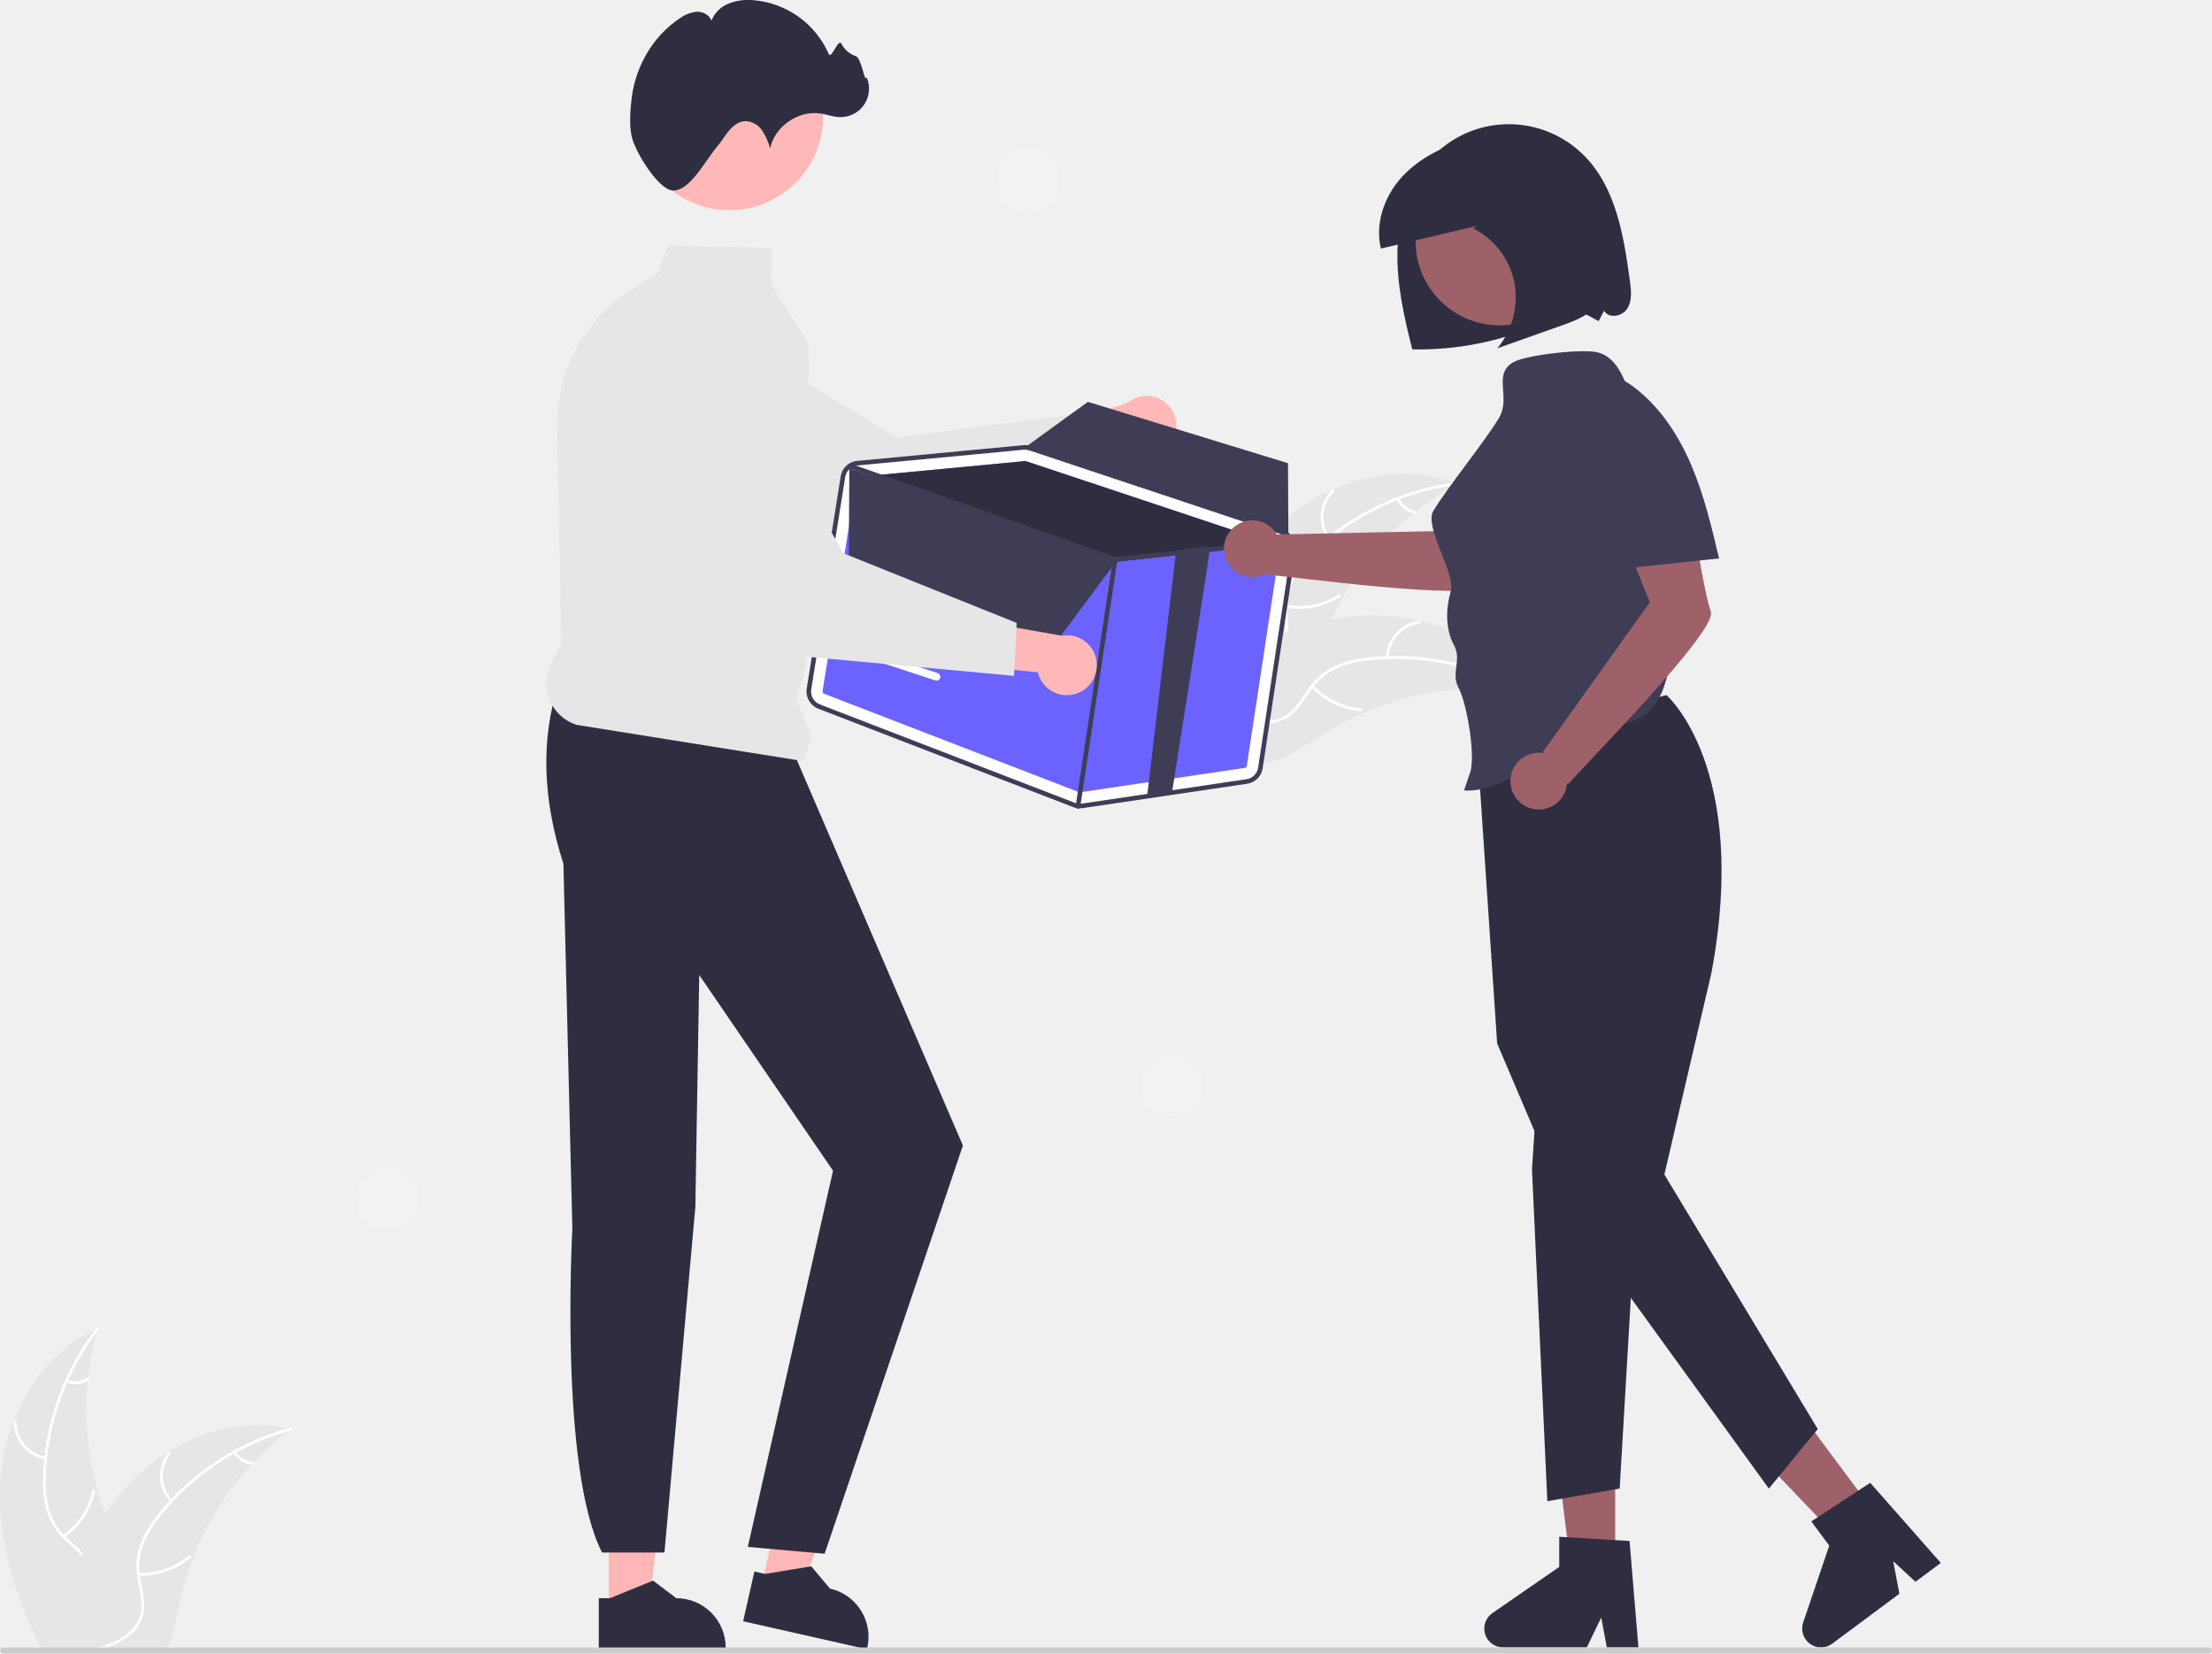
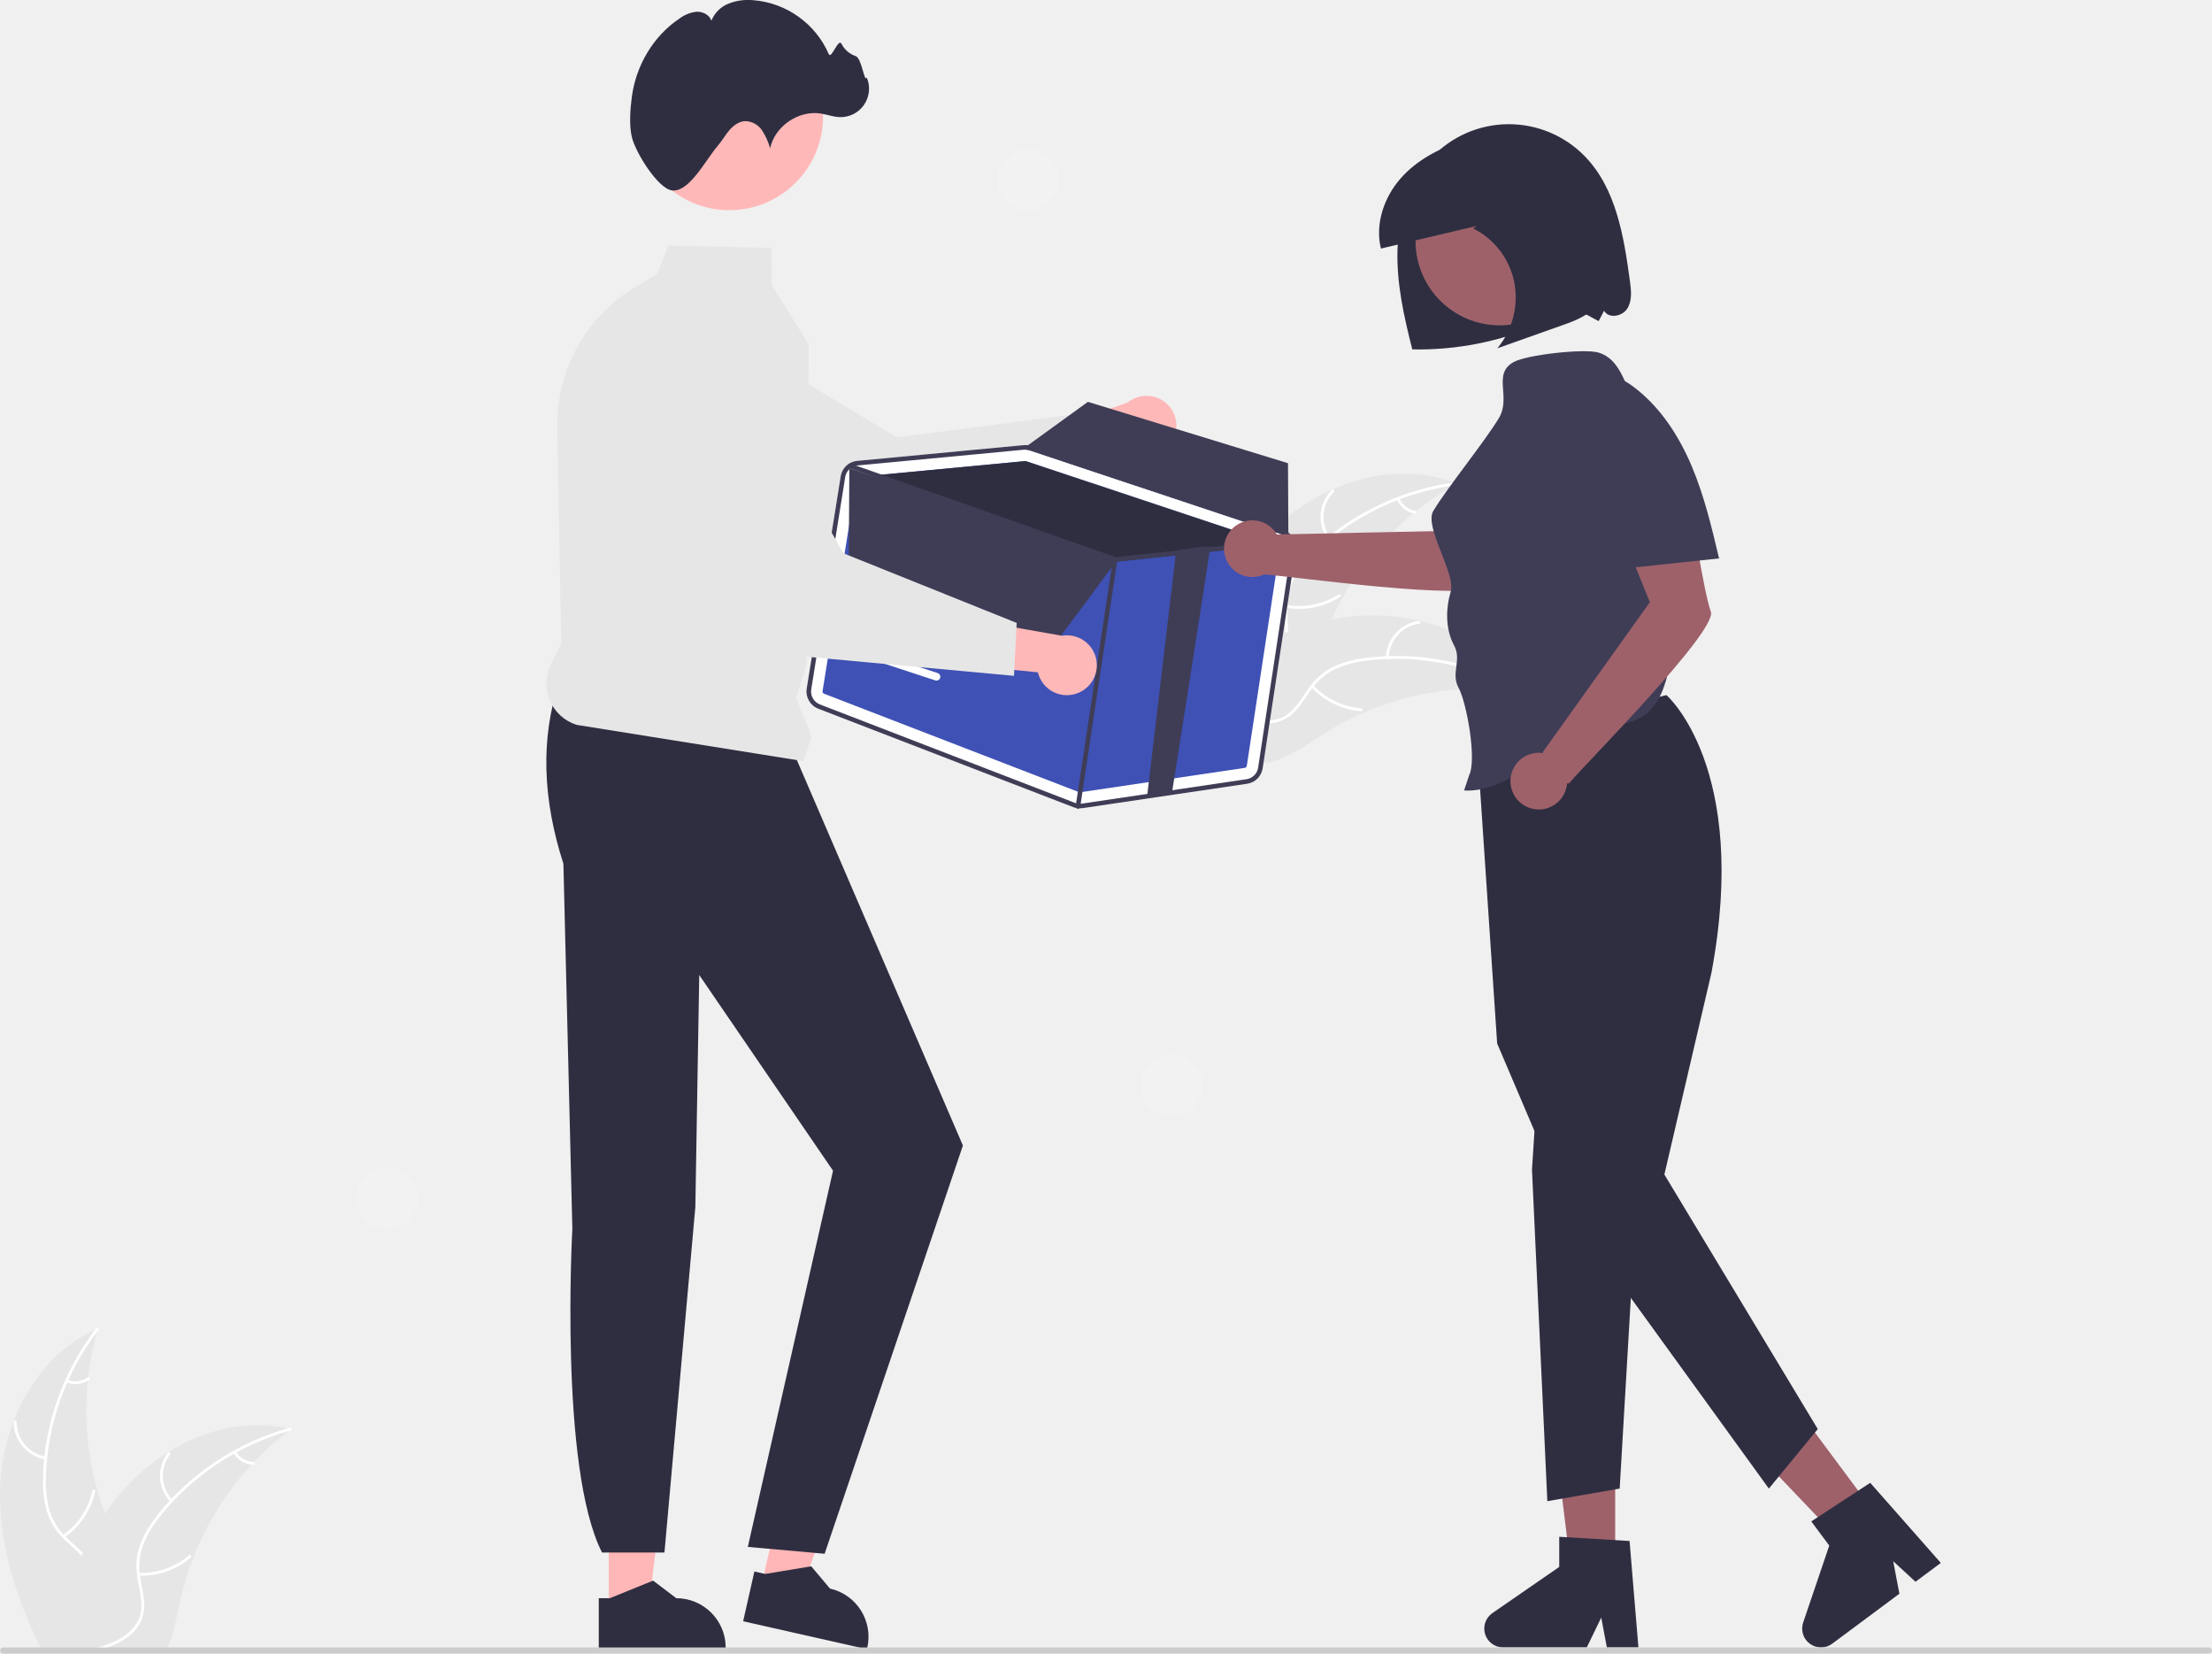
<svg xmlns="http://www.w3.org/2000/svg" data-name="Layer 1" width="862.703" height="644.786" viewBox="0 0 862.703 644.786">
  <polygon points="629.943 612.644 612.777 612.644 604.608 546.435 629.943 546.435 629.943 612.644" fill="#9e616a" />
  <path d="M807.651,769.992H795.341l-2.197-11.622-5.628,11.622H754.867A7.339,7.339,0,0,1,750.697,756.614l26.072-18.007v-11.749l27.424,1.637Z" transform="translate(-168.6484 -127.607)" fill="#2f2e41" />
  <polygon points="731.923 590.981 718.148 601.224 672.085 552.969 692.415 537.851 731.923 590.981" fill="#9e616a" />
  <path d="M925.588,737.048,915.71,744.393l-8.698-8.015,2.419,12.684-26.199,19.482a7.339,7.339,0,0,1-11.33-8.247l10.177-30.007-7.011-9.428,22.983-15.051Z" transform="translate(-168.6484 -127.607)" fill="#2f2e41" />
  <path d="M818.576,398.647s32.569,28.138,17.542,108.352l-18.345,78.597,59.829,99.256-19.077,23.208-77.78-107.433-28.185-66.114L744.652,416.843Z" transform="translate(-168.6484 -127.607)" fill="#2f2e41" />
  <polygon points="599.447 425.746 597.488 456.084 603.483 585.365 631.692 580.452 637.083 488.406 599.447 425.746" fill="#2f2e41" />
  <polygon points="237.445 628.211 252.796 628.21 260.098 569.001 237.443 569.002 237.445 628.211" fill="#ffb6b6" />
  <path d="M402.178,750.806l4.321-0,16.869-6.86,9.041,6.859H432.41A19.266,19.266,0,0,1,451.675,770.07v.626l-49.497.002Z" transform="translate(-168.6484 -127.607)" fill="#2f2e41" />
  <polygon points="296.932 618.538 311.905 621.918 332.071 565.772 309.972 560.782 296.932 618.538" fill="#ffb6b6" />
  <path d="M462.865,740.393l4.215.952,17.966-2.976,7.308,8.682.001 0a19.266,19.266,0,0,1,14.549,23.036l-.138.611L458.484,759.797Z" transform="translate(-168.6484 -127.607)" fill="#2f2e41" />
  <path d="M386.652,393.843c-7.197,21.706-6.436,45.268,1.73,70.556l3.491,142.378S386.671,700.146,403.454,733.002h24.34l12.051-134.751,1.513-90.446,52.182,76.306L460.305,730.799l29.957,2.678,53.934-159.191L477.652,419.843Z" transform="translate(-168.6484 -127.607)" fill="#2f2e41" />
  <path d="M667.346,332.015c18.617-16.777,46.309-25.212,69.537-15.805a115.466,115.466,0,0,0-51.888,59.935c-3.698,9.838-6.786,21.166-15.882,26.433-5.659,3.278-12.7,3.438-19.046,1.856-6.346-1.582-12.162-4.754-17.899-7.894l-1.632-.037C637.864,372.537,648.729,348.791,667.346,332.015Z" transform="translate(-168.6484 -127.607)" fill="#e6e6e6" />
  <path d="M736.753,316.719A98.692,98.692,0,0,0,681.847,342.65a42.5,42.5,0,0,0-8.345,10.377,24.376,24.376,0,0,0-2.818,12.516c.101,4.058.673,8.198-.214,12.21a14.925,14.925,0,0,1-7.425,9.689c-4.546,2.613-9.759,3.437-14.886,4.065-5.692.698-11.615,1.332-16.542,4.525-.597.387-1.162-.562-.566-.948,8.572-5.555,19.42-3.534,28.637-7.241,4.301-1.73,8.107-4.766,9.454-9.357,1.178-4.015.591-8.284.454-12.392a26.011,26.011,0,0,1,2.299-12.34,39.29,39.29,0,0,1,7.916-10.659,95.749,95.749,0,0,1,24.333-17.42A100.443,100.443,0,0,1,736.743,315.615c.703-.091.709,1.015.01,1.105Z" transform="translate(-168.6484 -127.607)" fill="#fff" />
  <path d="M686.447,337.791a14.807,14.807,0,0,1,1.632-19.104c.506-.499,1.305.265.798.764a13.711,13.711,0,0,0-1.482,17.774c.415.577-.536,1.14-.948.566Z" transform="translate(-168.6484 -127.607)" fill="#fff" />
  <path d="M670.362,363.491a28.539,28.539,0,0,0,20.394-4.083c.598-.385,1.164.564.566.948a29.685,29.685,0,0,1-21.23,4.206c-.701-.126-.427-1.197.27-1.071Z" transform="translate(-168.6484 -127.607)" fill="#fff" />
  <path d="M714.447,321.948a8.381,8.381,0,0,0,6.269,4.894c.702.117.427,1.188-.27,1.071a9.392,9.392,0,0,1-6.947-5.399.571.571,0,0,1,.191-.757.555.555,0,0,1,.757.191Z" transform="translate(-168.6484 -127.607)" fill="#fff" />
  <path d="M762.461,397.115c-.44-.061-.881-.122-1.328-.176a110.379,110.379,0,0,0-17.882-.908c-.462.007-.931.021-1.392.041a116.365,116.365,0,0,0-41.75,9.61,113.005,113.005,0,0,0-15.163,8.056c-6.688,4.234-13.602,9.358-21.078,11.085a19.386,19.386,0,0,1-2.362.421l-30.889-26.745c-.04-.096-.086-.185-.126-.282l-1.282-1.011c.239-.176.49-.353.729-.528.138-.102.283-.199.421-.301.094-.066.189-.133.27-.198.031-.022.063-.044.088-.059.081-.065.164-.117.239-.176q2.103-1.49,4.235-2.955c.006-.007.006-.007.019-.008a166.157,166.157,0,0,1,34.601-18.599c.367-.139.739-.285,1.12-.411a107.831,107.831,0,0,1,16.939-4.767,95.329,95.329,0,0,1,9.553-1.334,79.272,79.272,0,0,1,24.723,1.752c16.143,3.743,30.91,12.608,39.656,26.433C762.027,396.406,762.244,396.754,762.461,397.115Z" transform="translate(-168.6484 -127.607)" fill="#e6e6e6" />
  <path d="M762.052,397.446a98.692,98.692,0,0,0-59.452-12.353A42.5,42.5,0,0,0,689.69,388.354a24.376,24.376,0,0,0-9.785,8.297c-2.363,3.301-4.398,6.951-7.522,9.62a14.925,14.925,0,0,1-11.761,3.266c-5.203-.651-9.862-3.132-14.333-5.717-4.965-2.87-10.076-5.93-15.932-6.347-.71-.051-.59-1.149.119-1.098,10.189.726,17.633,8.871,27.225,11.46,4.476,1.208,9.343,1.075,13.182-1.779,3.358-2.496,5.459-6.258,7.823-9.621a26.011,26.011,0,0,1,9.265-8.469,39.29,39.29,0,0,1,12.738-3.745,95.749,95.749,0,0,1,29.917.742,100.443,100.443,0,0,1,32.085,11.596c.616.351-.045,1.237-.657.888Z" transform="translate(-168.6484 -127.607)" fill="#fff" />
  <path d="M709.199,383.983a14.807,14.807,0,0,1,12.805-14.271c.705-.093.883.997.177,1.091a13.711,13.711,0,0,0-11.884,13.299c-.016.711-1.114.588-1.098-.119Z" transform="translate(-168.6484 -127.607)" fill="#fff" />
  <path d="M680.883,394.819a28.539,28.539,0,0,0,18.742,9.018c.709.053.59,1.151-.119,1.098a29.685,29.685,0,0,1-19.483-9.424c-.484-.523.38-1.212.861-.692Z" transform="translate(-168.6484 -127.607)" fill="#fff" />
  <path d="M741.094,388.191a8.381,8.381,0,0,0,2.058,7.682c.49.516-.374,1.205-.861.692a9.392,9.392,0,0,1-2.296-8.493.571.571,0,0,1,.609-.49.555.555,0,0,1,.49.609Z" transform="translate(-168.6484 -127.607)" fill="#fff" />
  <path d="M219.922,754.743c-1.45,5.44-5.26,9.97-9.86,13.27-.75.54-1.52,1.04-2.3,1.51-.24.14-.48.29-.73.42q-.405.24-.81.45h-21.63c-.39-.79-.77-1.59-1.15-2.38-9.27-19.48-15.78-40.5-14.67-61.91a79.254,79.254,0,0,1,5.17-24.25c5.94-15.47,16.78-28.86,31.69-35.6.37-.17.76-.34,1.14-.5-.12.43-.24.85-.36,1.28a110.785,110.785,0,0,0-3.38,17.59c-.06.46-.11.92-.15,1.39a116.054,116.054,0,0,0,3.72,42.69c.01.03.02.07.03.1q1.275,4.605,2.96,9.07c.88,2.35,1.83,4.67,2.87,6.95C216.802,734.393,222.622,744.593,219.922,754.743Z" transform="translate(-168.6484 -127.607)" fill="#e6e6e6" />
  <path d="M207.042,646.203c-.21.28-.42.55-.63.83a98.129,98.129,0,0,0-11.12,18.76c-.16.33-.31.66-.44,1a97.814,97.814,0,0,0-7.82,29.24,1.49,1.49,0,0,0-.02.21c-.25,2.36-.4,4.74-.46,7.12a42.48,42.48,0,0,0,1.43,13.24,23.769,23.769,0,0,0,5.46,9.42c.25.27.5.54.77.8.2.21.42.42.63.62,2.02,1.93,4.23,3.72,6.13,5.79a21.432,21.432,0,0,1,2.35,3,14.904,14.904,0,0,1,1.6,12.1c-1.36,5.06-4.47,9.33-7.65,13.4-1.59,2.04-3.23,4.1-4.65,6.28-.52.78-1,1.57-1.44,2.38h-1.26c.42-.81.88-1.6,1.38-2.38,3.65-5.75,8.84-10.69,11.53-17.02,1.82-4.27,2.37-9.11.07-13.3a17.682,17.682,0,0,0-2.43-3.38c-1.83-2.07-4.02-3.84-6.01-5.71-.5-.47-.99-.95-1.46-1.45a24.964,24.964,0,0,1-5.64-8.9,39.23,39.23,0,0,1-1.94-13.13c0-2.84.15-5.7.43-8.54.03-.36.07-.73.11-1.1a100.767,100.767,0,0,1,19.67-49.23c.2-.28.41-.55.62-.82C206.682,644.873,207.472,645.653,207.042,646.203Z" transform="translate(-168.6484 -127.607)" fill="#fff" />
  <path d="M186.365,696.678a14.807,14.807,0,0,1-12.354-14.663.553.553,0,0,1,1.105-.024,13.711,13.711,0,0,0,11.52,13.616c.701.114.427,1.185-.27,1.071Z" transform="translate(-168.6484 -127.607)" fill="#fff" />
  <path d="M193.164,726.224a28.539,28.539,0,0,0,11.533-17.308c.151-.695,1.222-.424,1.071.27a29.685,29.685,0,0,1-12.038,17.986c-.585.406-1.148-.544-.566-.948Z" transform="translate(-168.6484 -127.607)" fill="#fff" />
  <path d="M194.961,665.676a8.381,8.381,0,0,0,7.893-.972c.579-.414,1.142.538.566.948a9.392,9.392,0,0,1-8.73,1.094.571.571,0,0,1-.4-.671.555.555,0,0,1,.671-.4Z" transform="translate(-168.6484 -127.607)" fill="#fff" />
  <path d="M282.062,684.873c-.35.27-.71.54-1.06.82a110.362,110.362,0,0,0-13.29,12c-.32.33-.64.67-.95,1.01l-.01.01a116.347,116.347,0,0,0-22.66,36.14l-.03.09c-.01.03-.02.05-.03.08a114.443,114.443,0,0,0-5.03,16.42c-1.22,5.46-2.22,11.31-4.13,16.57-.29.81-.61,1.61-.95,2.38h-44.46c.15-.79.31-1.59.47-2.38a160.302,160.302,0,0,1,10.54-33.7c.16-.36.32-.72.5-1.08a108.305,108.305,0,0,1,8.61-15.35.01.01,0,0,1,.01-.01,94.956,94.956,0,0,1,5.8-7.69,79.119,79.119,0,0,1,18.72-16.24c.04-.03.09-.05.13-.08,14.04-8.71,30.68-12.86,46.59-9.27h.01C281.252,684.683,281.652,684.773,282.062,684.873Z" transform="translate(-168.6484 -127.607)" fill="#e6e6e6" />
  <path d="M282.012,685.403c-.34.09-.68.19-1.01.29a98.589,98.589,0,0,0-20.17,8.27c-.32.17-.64.35-.96.53a98.255,98.255,0,0,0-23.79,18.59.035.035,0,0,0-.01.02c-.08.08-.17.17-.24.25-1.6,1.72-3.14,3.51-4.6,5.35a42.769,42.769,0,0,0-6.82,11.43,23.674,23.674,0,0,0-1.31,10.81c.03.37.08.73.13,1.1.04.29.08.58.13.88.66,4.01,1.8,8.03,1.48,12.12a14.909,14.909,0,0,1-6.01,10.63,23.794,23.794,0,0,1-3.68,2.34,36.852,36.852,0,0,1-5.77,2.38h-3.93c.53-.15,1.05-.3,1.58-.45a48.212,48.212,0,0,0,5.53-1.93,26.912,26.912,0,0,0,3-1.48c4.02-2.31,7.37-5.85,8.07-10.58.61-4.14-.57-8.28-1.27-12.33-.12-.7-.23-1.39-.29-2.08a24.439,24.439,0,0,1,.85-10.46,39.062,39.062,0,0,1,6.36-11.66,83.355,83.355,0,0,1,5.48-6.55q.36-.405.75-.81a100.901,100.901,0,0,1,24.21-18.73h.01a99.288,99.288,0,0,1,21.1-8.74h.01c.33-.1.67-.2,1-.29C282.532,684.123,282.692,685.213,282.012,685.403Z" transform="translate(-168.6484 -127.607)" fill="#fff" />
  <path d="M235.116,713.252a14.807,14.807,0,0,1-1.036-19.145c.432-.564,1.329.081.896.646A13.711,13.711,0,0,0,235.977,712.56c.491.514-.372,1.203-.861.692Z" transform="translate(-168.6484 -127.607)" fill="#fff" />
  <path d="M222.755,740.937a28.539,28.539,0,0,0,19.629-6.876c.539-.464,1.231.397.692.861a29.685,29.685,0,0,1-20.441,7.113c-.712-.028-.589-1.126.119-1.098Z" transform="translate(-168.6484 -127.607)" fill="#fff" />
  <path d="M260.644,693.674a8.381,8.381,0,0,0,6.888,3.977c.712.019.588,1.117-.119,1.098a9.392,9.392,0,0,1-7.629-4.382.571.571,0,0,1,.084-.776.555.555,0,0,1,.776.084Z" transform="translate(-168.6484 -127.607)" fill="#fff" />
  <path d="M625.031,300.737a11.599,11.599,0,0,1-17.767.838l-37.8,16.44,3.682-21.102,35.331-12.377a11.662,11.662,0,0,1,16.554,16.201Z" transform="translate(-168.6484 -127.607)" fill="#ffb8b8" />
  <path d="M599.806,307.325l-87.798,39.108-.188-.067-100.067-35.659a32.96,32.96,0,0,1-14.782-42.756h0a32.924,32.924,0,0,1,46.987-14.637l74.469,44.859,72.211-9.359Z" transform="translate(-168.6484 -127.607)" fill="#e6e6e6" />
  <path d="M1031.352,771.203a1.187,1.187,0,0,1-1.19,1.19h-860.29a1.19,1.19,0,0,1,0-2.38h860.29A1.187,1.187,0,0,1,1031.352,771.203Z" transform="translate(-168.6484 -127.607)" fill="#ccc" />
  <path d="M481.992,424.404l-88.506-14.157a16.893,16.893,0,0,1-9.956-23.646l4.014-8.028-1.559-84.347A62.482,62.482,0,0,1,416.322,239.572l8.631-5.161,4.362-11.077,40.22.981.117,14.527,14.404,22.968-0.0.095-.904,125.014-3.97,12.901,6.002,15.006Z" transform="translate(-168.6484 -127.607)" fill="#e6e6e6" />
  <circle cx="284.459" cy="45.41" r="36.544" fill="#ffb8b8" />
  <path d="M415.054,180.984c-1.09-4.592-.59-11.053.026-15.677,1.615-12.121,8.346-23.645,18.573-30.47a13.38,13.38,0,0,1,6.665-2.648c2.419-.101,5.042,1.194,5.785,3.499a11.993,11.993,0,0,1,6.766-6.709,21.136,21.136,0,0,1,9.631-1.297,35.197,35.197,0,0,1,29.363,20.989c.976,2.319,3.702-6.246,4.939-4.055a9.741,9.741,0,0,0,5.524,4.853c2.423.676,3.408,10.66,4.361,8.332a11.098,11.098,0,0,1-10.611,15.475c-2.466-.092-4.825-.999-7.262-1.39-8.715-1.396-17.96,4.923-19.823,13.551a23.987,23.987,0,0,0-3.156-7.021,8.119,8.119,0,0,0-6.513-3.579c-2.48.093-4.659,1.714-6.268,3.603s-2.817,4.093-4.438,5.972c-4.755,5.513-11.187,18.37-17.965,17.432C425.303,201.103,416.542,187.253,415.054,180.984Z" transform="translate(-168.6484 -127.607)" fill="#2f2e41" />
  <path d="M674.012,342.148a7.133,7.133,0,0,0-4.807-7.854l-98.413-32.777a7.132,7.132,0,0,0-2.933-.337l-24.667,2.333-14.154,1.343-26.119,2.468a7.155,7.155,0,0,0-6.384,5.99l-13.261,82.838a7.186,7.186,0,0,0,4.484,7.796l99.44,38.384a6.947,6.947,0,0,0,1.446.388,7.136,7.136,0,0,0,2.176.016l64.255-9.523a7.121,7.121,0,0,0,6.023-5.999Z" transform="translate(-168.6484 -127.607)" fill="#fff" />
-   <path d="M490.013,398.11l99.44,38.382a.897.897,0,0,0,.457.054l64.247-9.522a.883.883,0,0,0,.755-.752l12.92-85.067a.905.905,0,0,0-.599-.982l-.662-.224-97.758-32.546a.678.678,0,0,0-.137-.033.887.887,0,0,0-.23-.012l-60.164,5.693-4.774.448a.903.903,0,0,0-.795.748l-13.259,82.834A.897.897,0,0,0,490.013,398.11Z" transform="translate(-168.6484 -127.607)" fill="#6c63ff" />
+   <path d="M490.013,398.11l99.44,38.382a.897.897,0,0,0,.457.054l64.247-9.522a.883.883,0,0,0,.755-.752l12.92-85.067a.905.905,0,0,0-.599-.982l-.662-.224-97.758-32.546a.678.678,0,0,0-.137-.033.887.887,0,0,0-.23-.012l-60.164,5.693-4.774.448a.903.903,0,0,0-.795.748l-13.259,82.834A.897.897,0,0,0,490.013,398.11Z" transform="translate(-168.6484 -127.607)" fill="#3f51b5" />
  <path d="M508.282,313.102l60.164-5.693a.887.887,0,0,1,.23.012.678.678,0,0,1,.137.033l97.758,32.546-25.787,2.73-9.65,1.017-27.46,2.901a1.939,1.939,0,0,1-.241-.003c-.049-.015-.098-.029-.156-.045Z" transform="translate(-168.6484 -127.607)" fill="#2f2e41" />
  <path d="M487.758,403.952l99.44,38.382a6.722,6.722,0,0,0,1.45.38,7.224,7.224,0,0,0,2.177.027l64.247-9.522a7.135,7.135,0,0,0,6.028-6.004l12.91-85.068a7.19,7.19,0,0,0-.418-3.717c-.065-.157-.131-.314-.207-.462a6.99,6.99,0,0,0-2.264-2.698,7.138,7.138,0,0,0-1.916-.977l-.117-.041-98.292-32.738a8.955,8.955,0,0,0-1.227-.298,7.086,7.086,0,0,0-1.715-.033l-24.663,2.325-14.153,1.35L502.917,307.326a7.092,7.092,0,0,0-3.019.997,1.329,1.329,0,0,0-.202.121,1.192,1.192,0,0,0-.13.098,7.148,7.148,0,0,0-3.027,4.764l-13.27,82.843A7.194,7.194,0,0,0,487.758,403.952Zm10.542-90.357a5.3,5.3,0,0,1,1.27-2.671,4.651,4.651,0,0,1,.676-.659,5.317,5.317,0,0,1,2.324-1.084,4.059,4.059,0,0,1,.509-.072l43.985-4.155,20.965-1.995c.142-.017.273-.014.404-.022a5.007,5.007,0,0,1,.948.07,4.145,4.145,0,0,1,.845.201l98.408,32.779c.078.028.146.054.223.082a5.218,5.218,0,0,1,2.273,1.654,5.259,5.259,0,0,1,1.121,4.145l-12.921,85.077a5.349,5.349,0,0,1-4.509,4.502l-64.257,9.521a5.413,5.413,0,0,1-2.723-.31l-99.441-38.372a5.402,5.402,0,0,1-3.359-5.846Z" transform="translate(-168.6484 -127.607)" fill="#3f3d56" />
  <path d="M499.352,308.994a.877.877,0,0,1,.268-.386,1.051,1.051,0,0,1,.129-.088c.042-.016.084-.042.126-.058a.873.873,0,0,1,.624-.011l2.07.73,101.116,35.669,23.665-2.5,13.243-1.397,28.029-2.967,2.506-.263.487-.054a.904.904,0,0,1,.952.654.739.739,0,0,1,.026.143.893.893,0,0,1-.55.922.988.988,0,0,1-.248.067l-3.409.357-27.603,2.918-9.65,1.017-27.46,2.901a1.939,1.939,0,0,1-.241-.003c-.049-.015-.098-.029-.156-.045L500.245,310.265l-.35-.124a.67.67,0,0,1-.219-.121A.91.91,0,0,1,499.352,308.994Z" transform="translate(-168.6484 -127.607)" fill="#3f3d56" />
  <path d="M588.919,442.975a.894.894,0,0,1-.743-1.016l14.517-96.334a.894.894,0,0,1,1.017-.751l.008.001a.894.894,0,0,1,.743,1.016l-14.517,96.334a.894.894,0,0,1-1.017.751Z" transform="translate(-168.6484 -127.607)" fill="#3f3d56" />
  <path d="M625.716,436.863l-9.655,1.019,11.293-95.535s12.895-2.335,13.24-1.398C640.806,341.508,625.808,436.251,625.716,436.863Z" transform="translate(-168.6484 -127.607)" fill="#3f3d56" />
  <polygon points="331.25 182.533 330.99 226.1 408.116 255.488 435.813 218.284 331.25 182.533" fill="#3f3d56" />
  <path d="M671.131,337.725a5.301,5.301,0,0,0-2.497-1.737l-98.406-32.778a5.106,5.106,0,0,0-.848-.207,5.009,5.009,0,0,0-.951-.071l.16-.997.985-.713,23.368-16.919,78.041,23.917.135,27.052Z" transform="translate(-168.6484 -127.607)" fill="#3f3d56" />
  <path d="M503.829,380.08a1.513,1.513,0,0,1,.326.068l30.194,9.917a1.5,1.5,0,0,1-.936,2.851l-30.194-9.917a1.5,1.5,0,0,1,.61-2.919Z" transform="translate(-168.6484 -127.607)" fill="#fff" />
  <circle cx="457.003" cy="423.236" r="12" fill="#f2f2f2" />
  <circle cx="151.003" cy="467.236" r="12" fill="#f2f2f2" />
  <circle cx="401.003" cy="70.236" r="12" fill="#f2f2f2" />
  <path d="M589.34,397.729A11.599,11.599,0,0,1,573.433,389.771L532.421,385.628l13.53-16.606,36.871,6.481a11.662,11.662,0,0,1,6.518,22.226Z" transform="translate(-168.6484 -127.607)" fill="#ffb8b8" />
  <path d="M564.115,391.141l-95.708-8.818-.131-.151L398.425,302.135a32.96,32.96,0,0,1,8.013-44.523h0a32.924,32.924,0,0,1,48.144,10.209l43.022,75.544,67.565,27.147Z" transform="translate(-168.6484 -127.607)" fill="#e6e6e6" />
  <path d="M804.339,237.224c-2.377-17.434-5.358-36.152-17.654-48.737a41.35,41.35,0,0,0-59.744.618c-8.951,9.549-12.904,22.957-13.265,36.04s2.552,26.021,5.784,38.703a119.29,119.29,0,0,0,49.786-9.799c3.926-1.704,7.789-3.631,11.937-4.686,4.148-1.056,7.105,1.601,10.963,3.453l2.118-4.055c1.734,3.227,7.102,2.27,9.05-.832C805.26,244.826,804.834,240.853,804.339,237.224Z" transform="translate(-168.6484 -127.607)" fill="#2f2e41" />
  <path d="M736.532,334.532l-69.876,1.494a11.055,11.055,0,1,0-4.94,15.574c9.268.527,81.772,10.817,86.097,4.185,4.39-6.731,27.824-30.486,27.824-30.486l-18.013-25.644Z" transform="translate(-168.6484 -127.607)" fill="#9e616a" />
  <circle cx="584.911" cy="94.035" r="32.83" fill="#9e616a" />
-   <path d="M599.361,299.184" transform="translate(-168.6484 -127.607)" fill="#6c63ff" />
+   <path d="M599.361,299.184" transform="translate(-168.6484 -127.607)" fill="#3f51b5" />
  <path d="M806.142,284.811c-3.869-7.7-5.749-17.212-13.997-19.708-5.57-1.686-28.097.84-33.173,3.686-8.444,4.733-.792,13.602-5.773,21.902-5.415,9.023-20.132,27.13-25.547,36.152-3.723,6.203,8.817,24.409,6.804,31.358-2.013,6.948-2.11,14.747,1.32,21.117,3.069,5.701-1.371,10.745,1.715,16.437,3.21,5.92,7.148,28.053,4.161,34.088l-2,6c19.847,1.166,36.535-22.544,56.258-25.042,4.899-.62,9.986-1.431,14.023-4.274,5.946-4.189,8.297-11.789,9.766-18.913A159.326,159.326,0,0,0,806.142,284.811Z" transform="translate(-168.6484 -127.607)" fill="#3f3d56" />
  <path d="M835.898,366.112c-2.764-7.546-7.769-40.537-7.769-40.537l-31.324-.918,15.314,37.772-41.79,58.503s.077.129.218.358a11.052,11.052,0,1,0,9.27,11.745.763.763,0,0,0,.958-.164C785.425,427.035,838.662,373.658,835.898,366.112Z" transform="translate(-168.6484 -127.607)" fill="#9e616a" />
  <path d="M839.083,345.277c-2.875-12.135-5.772-24.335-10.619-35.826s-11.787-22.343-21.547-30.105c-3.12-2.482-6.609-4.672-10.521-5.444-3.911-.772-8.32.092-11.067,2.981-4.396,4.624-3.073,12.045-1.461,18.218Q791,322.402,798.131,349.703q20.594-2.183,41.188-4.366Z" transform="translate(-168.6484 -127.607)" fill="#3f3d56" />
  <path d="M793.787,226.196c-1.209-7.942-2.472-15.95-5.312-23.429-2.84-7.478-7.419-14.482-13.986-18.719-10.399-6.707-23.862-5.414-35.521-1.555-9.016,2.984-17.818,7.519-24.176,14.809-6.358,7.291-9.93,17.694-7.564,27.227q18.655-4.407,37.309-8.815l-1.361.962a30.038,30.038,0,0,1,16.031,20.893,31.122,31.122,0,0,1-6.566,25.848q12.722-4.513,25.445-9.026c5.235-1.857,10.838-3.997,13.943-8.76C795.627,240.107,794.791,232.787,793.787,226.196Z" transform="translate(-168.6484 -127.607)" fill="#2f2e41" />
</svg>
